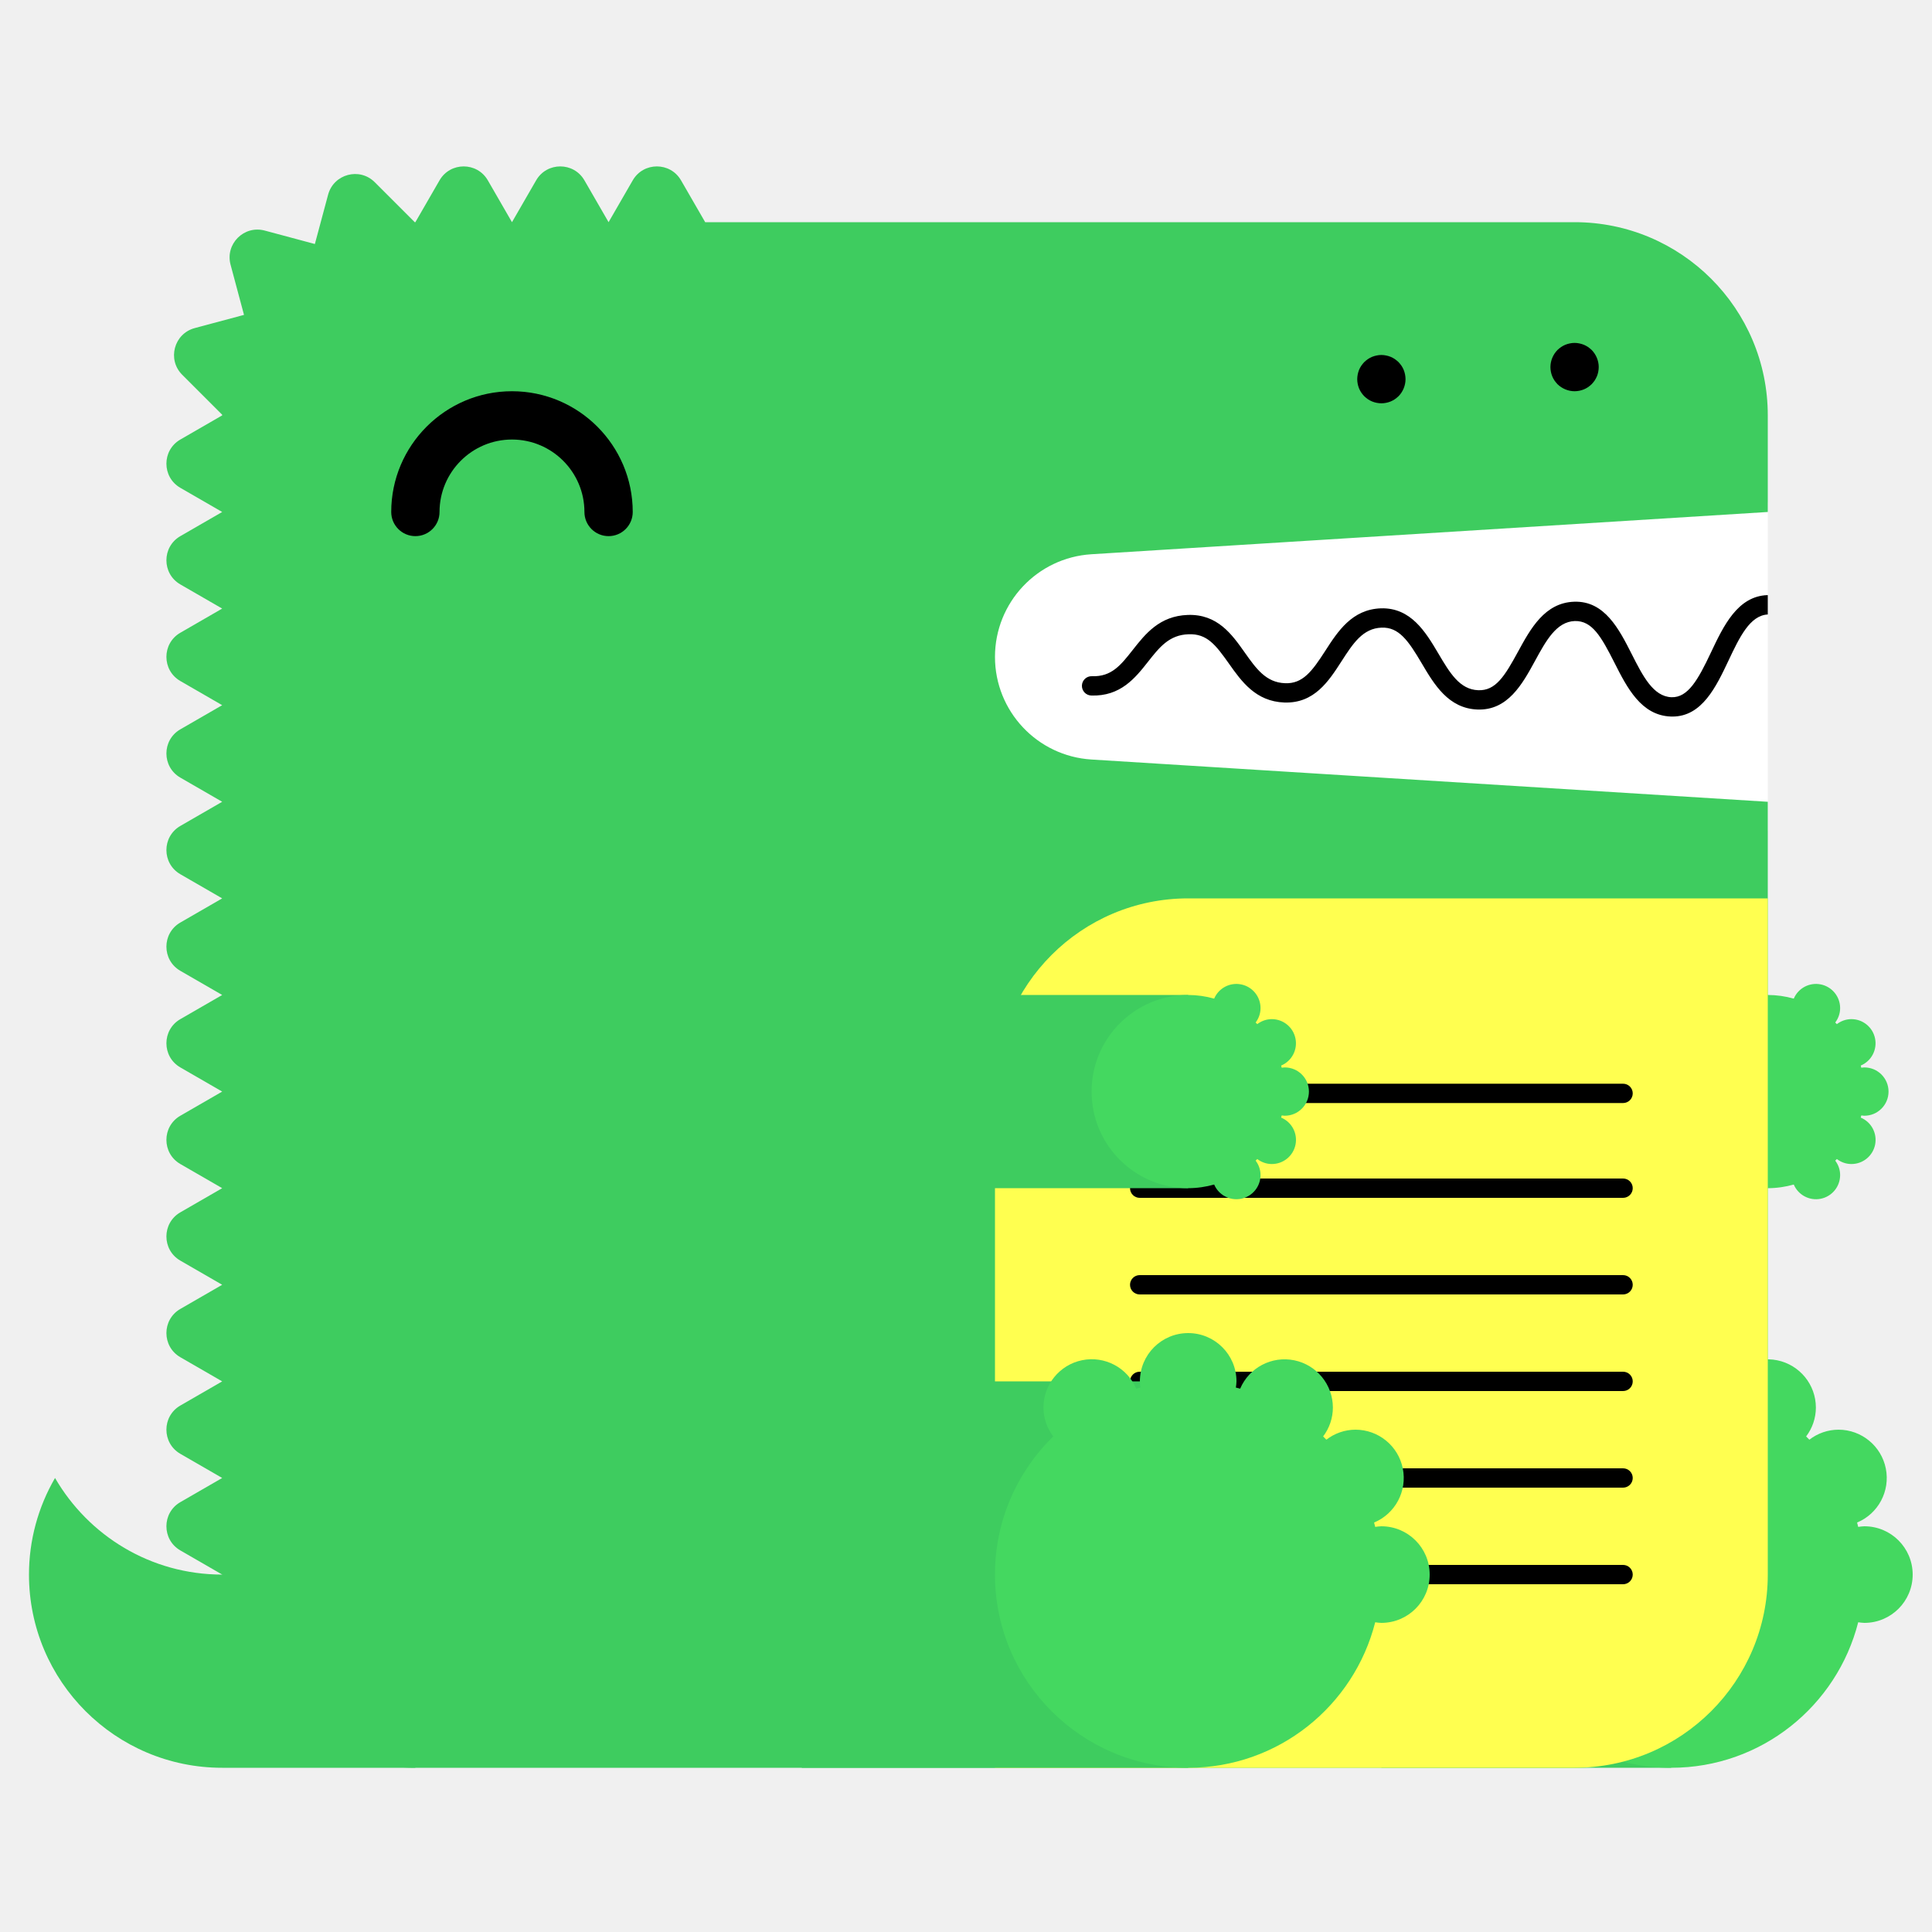
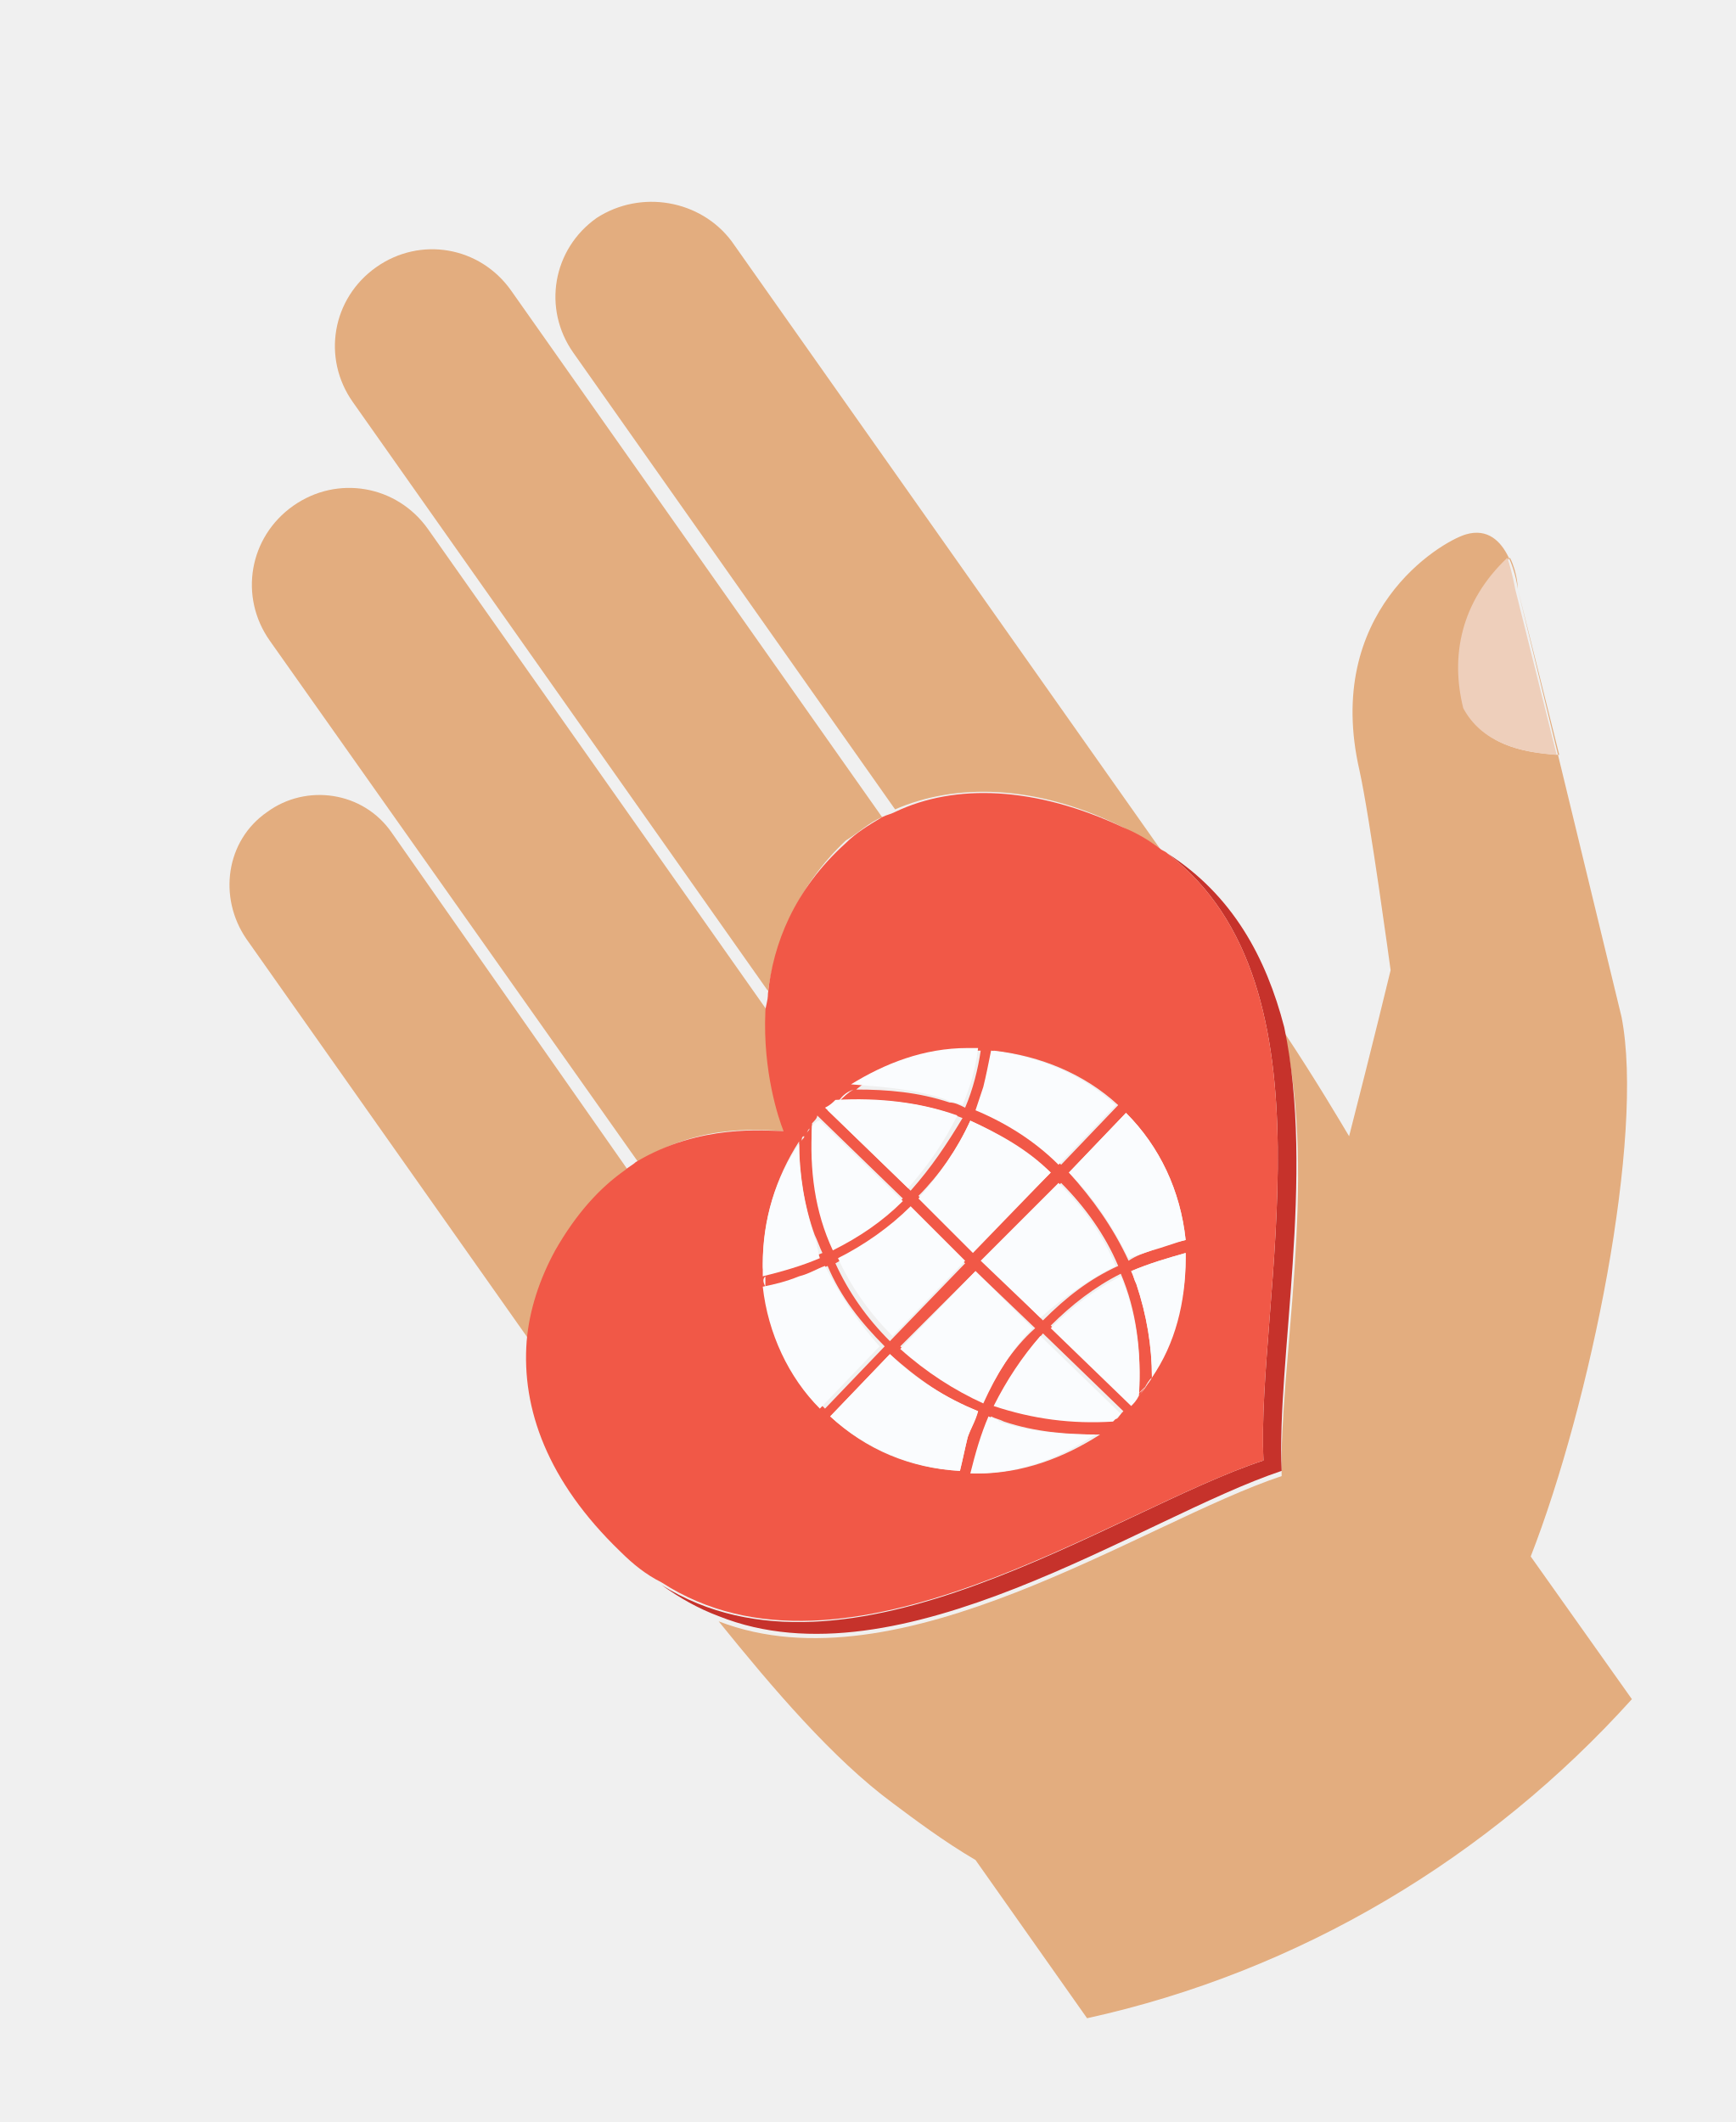
- <svg xmlns="http://www.w3.org/2000/svg" width="200" height="200" viewBox="0 0 200 200">
-   <g fill="none" fill-rule="evenodd">
-     <path fill="#FFF" d="M99 52h84v34H99z" />
-     <path d="M23 163c-7.398 0-13.843-4.027-17.303-10A19.886 19.886 0 0 0 3 163c0 11.046 8.954 20 20 20h20v-20H23z" fill="#3ECC5F" />
-     <path d="M112.98 57.376L183 53V43c0-11.046-8.954-20-20-20H73l-2.5-4.33c-1.112-1.925-3.889-1.925-5 0L63 23l-2.5-4.33c-1.111-1.925-3.889-1.925-5 0L53 23l-2.5-4.33c-1.111-1.925-3.889-1.925-5 0L43 23c-.022 0-.042.003-.065.003l-4.142-4.141c-1.57-1.571-4.252-.853-4.828 1.294l-1.369 5.104-5.192-1.392c-2.148-.575-4.111 1.389-3.535 3.536l1.39 5.193-5.102 1.367c-2.148.576-2.867 3.259-1.296 4.83l4.142 4.142c0 .021-.003.042-.003.064l-4.33 2.5c-1.925 1.111-1.925 3.889 0 5L23 53l-4.33 2.5c-1.925 1.111-1.925 3.889 0 5L23 63l-4.33 2.5c-1.925 1.111-1.925 3.889 0 5L23 73l-4.33 2.5c-1.925 1.111-1.925 3.889 0 5L23 83l-4.33 2.5c-1.925 1.111-1.925 3.889 0 5L23 93l-4.33 2.5c-1.925 1.111-1.925 3.889 0 5L23 103l-4.33 2.5c-1.925 1.111-1.925 3.889 0 5L23 113l-4.33 2.5c-1.925 1.111-1.925 3.889 0 5L23 123l-4.33 2.5c-1.925 1.111-1.925 3.889 0 5L23 133l-4.33 2.5c-1.925 1.111-1.925 3.889 0 5L23 143l-4.33 2.5c-1.925 1.111-1.925 3.889 0 5L23 153l-4.33 2.5c-1.925 1.111-1.925 3.889 0 5L23 163c0 11.046 8.954 20 20 20h120c11.046 0 20-8.954 20-20V83l-70.02-4.376A10.645 10.645 0 0 1 103 68c0-5.621 4.37-10.273 9.98-10.624" fill="#3ECC5F" />
-     <path fill="#3ECC5F" d="M143 183h30v-40h-30z" />
-     <path d="M193 158c-.219 0-.428.037-.639.064-.038-.15-.074-.301-.116-.451A5 5 0 0 0 190.32 148a4.96 4.96 0 0 0-3.016 1.036 26.531 26.531 0 0 0-.335-.336 4.955 4.955 0 0 0 1.011-2.987 5 5 0 0 0-9.599-1.959c-.148-.042-.297-.077-.445-.115.027-.211.064-.42.064-.639a5 5 0 0 0-5-5 5 5 0 0 0-5 5c0 .219.037.428.064.639-.148.038-.297.073-.445.115a4.998 4.998 0 0 0-9.599 1.959c0 1.125.384 2.151 1.011 2.987-3.717 3.632-6.031 8.693-6.031 14.3 0 11.046 8.954 20 20 20 9.339 0 17.16-6.41 19.361-15.064.211.027.42.064.639.064a5 5 0 0 0 5-5 5 5 0 0 0-5-5" fill="#44D860" />
-     <path fill="#3ECC5F" d="M153 123h30v-20h-30z" />
-     <path d="M193 115.5a2.5 2.5 0 1 0 0-5c-.109 0-.214.019-.319.032-.02-.075-.037-.15-.058-.225a2.501 2.501 0 0 0-.963-4.807c-.569 0-1.088.197-1.508.518a6.653 6.653 0 0 0-.168-.168c.314-.417.506-.931.506-1.494a2.5 2.5 0 0 0-4.8-.979A9.987 9.987 0 0 0 183 103c-5.522 0-10 4.478-10 10s4.478 10 10 10c.934 0 1.833-.138 2.69-.377a2.5 2.5 0 0 0 4.8-.979c0-.563-.192-1.077-.506-1.494.057-.055.113-.111.168-.168.42.321.939.518 1.508.518a2.5 2.5 0 0 0 .963-4.807c.021-.074.038-.15.058-.225.105.013.21.032.319.032" fill="#44D860" />
-     <path d="M63 55.5a2.5 2.5 0 0 1-2.5-2.5c0-4.136-3.364-7.5-7.5-7.5s-7.5 3.364-7.5 7.5a2.5 2.5 0 1 1-5 0c0-6.893 5.607-12.5 12.5-12.5S65.5 46.107 65.5 53a2.5 2.5 0 0 1-2.5 2.5" fill="#000" />
-     <path d="M103 183h60c11.046 0 20-8.954 20-20V93h-60c-11.046 0-20 8.954-20 20v70z" fill="#FFFF50" />
-     <path d="M168.02 124h-50.04a1 1 0 1 1 0-2h50.04a1 1 0 1 1 0 2m0 20h-50.04a1 1 0 1 1 0-2h50.04a1 1 0 1 1 0 2m0 20h-50.04a1 1 0 1 1 0-2h50.04a1 1 0 1 1 0 2m0-49.814h-50.04a1 1 0 1 1 0-2h50.04a1 1 0 1 1 0 2m0 19.814h-50.04a1 1 0 1 1 0-2h50.04a1 1 0 1 1 0 2m0 20h-50.04a1 1 0 1 1 0-2h50.04a1 1 0 1 1 0 2M183 61.611c-.012 0-.022-.006-.034-.005-3.09.105-4.552 3.196-5.842 5.923-1.346 2.85-2.387 4.703-4.093 4.647-1.889-.068-2.969-2.202-4.113-4.46-1.314-2.594-2.814-5.536-5.963-5.426-3.046.104-4.513 2.794-5.807 5.167-1.377 2.528-2.314 4.065-4.121 3.994-1.927-.07-2.951-1.805-4.136-3.813-1.321-2.236-2.848-4.75-5.936-4.664-2.994.103-4.465 2.385-5.763 4.4-1.373 2.13-2.335 3.428-4.165 3.351-1.973-.07-2.992-1.51-4.171-3.177-1.324-1.873-2.816-3.993-5.895-3.89-2.928.1-4.399 1.97-5.696 3.618-1.232 1.564-2.194 2.802-4.229 2.724a1 1 0 0 0-.072 2c3.017.101 4.545-1.8 5.872-3.487 1.177-1.496 2.193-2.787 4.193-2.855 1.926-.082 2.829 1.115 4.195 3.045 1.297 1.834 2.769 3.914 5.731 4.021 3.103.104 4.596-2.215 5.918-4.267 1.182-1.834 2.202-3.417 4.15-3.484 1.793-.067 2.769 1.35 4.145 3.681 1.297 2.197 2.766 4.686 5.787 4.796 3.125.108 4.634-2.62 5.949-5.035 1.139-2.088 2.214-4.06 4.119-4.126 1.793-.042 2.728 1.595 4.111 4.33 1.292 2.553 2.757 5.445 5.825 5.556l.169.003c3.064 0 4.518-3.075 5.805-5.794 1.139-2.41 2.217-4.68 4.067-4.773v-2z" fill="#000" />
-     <path fill="#3ECC5F" d="M83 183h40v-40H83z" />
-     <path d="M143 158c-.219 0-.428.037-.639.064-.038-.15-.074-.301-.116-.451A5 5 0 0 0 140.32 148a4.96 4.96 0 0 0-3.016 1.036 26.531 26.531 0 0 0-.335-.336 4.955 4.955 0 0 0 1.011-2.987 5 5 0 0 0-9.599-1.959c-.148-.042-.297-.077-.445-.115.027-.211.064-.42.064-.639a5 5 0 0 0-5-5 5 5 0 0 0-5 5c0 .219.037.428.064.639-.148.038-.297.073-.445.115a4.998 4.998 0 0 0-9.599 1.959c0 1.125.384 2.151 1.011 2.987-3.717 3.632-6.031 8.693-6.031 14.3 0 11.046 8.954 20 20 20 9.339 0 17.16-6.41 19.361-15.064.211.027.42.064.639.064a5 5 0 0 0 5-5 5 5 0 0 0-5-5" fill="#44D860" />
-     <path fill="#3ECC5F" d="M83 123h40v-20H83z" />
-     <path d="M133 115.5a2.5 2.5 0 1 0 0-5c-.109 0-.214.019-.319.032-.02-.075-.037-.15-.058-.225a2.501 2.501 0 0 0-.963-4.807c-.569 0-1.088.197-1.508.518a6.653 6.653 0 0 0-.168-.168c.314-.417.506-.931.506-1.494a2.5 2.5 0 0 0-4.8-.979A9.987 9.987 0 0 0 123 103c-5.522 0-10 4.478-10 10s4.478 10 10 10c.934 0 1.833-.138 2.69-.377a2.5 2.5 0 0 0 4.8-.979c0-.563-.192-1.077-.506-1.494.057-.055.113-.111.168-.168.42.321.939.518 1.508.518a2.5 2.5 0 0 0 .963-4.807c.021-.074.038-.15.058-.225.105.013.21.032.319.032" fill="#44D860" />
-     <path d="M143 41.75c-.16 0-.33-.02-.49-.05a2.52 2.52 0 0 1-.47-.14c-.15-.06-.29-.14-.431-.23-.13-.09-.259-.2-.38-.31-.109-.12-.219-.24-.309-.38s-.17-.28-.231-.43a2.619 2.619 0 0 1-.189-.96c0-.16.02-.33.05-.49.03-.16.08-.31.139-.47.061-.15.141-.29.231-.43.09-.13.2-.26.309-.38.121-.11.25-.22.38-.31.141-.09.281-.17.431-.23.149-.06.31-.11.47-.14.32-.07.65-.07.98 0 .159.03.32.08.47.14.149.06.29.14.43.23.13.09.259.2.38.31.11.12.22.25.31.38.09.14.17.28.23.43.06.16.11.31.14.47.029.16.05.33.05.49 0 .66-.271 1.31-.73 1.77-.121.11-.25.22-.38.31-.14.09-.281.17-.43.23a2.565 2.565 0 0 1-.96.19m20-1.25c-.66 0-1.3-.27-1.771-.73a3.802 3.802 0 0 1-.309-.38c-.09-.14-.17-.28-.231-.43a2.619 2.619 0 0 1-.189-.96c0-.66.27-1.3.729-1.77.121-.11.25-.22.38-.31.141-.09.281-.17.431-.23.149-.06.31-.11.47-.14.32-.07.66-.07.98 0 .159.03.32.08.47.14.149.06.29.14.43.23.13.09.259.2.38.31.459.47.73 1.11.73 1.77 0 .16-.021.33-.05.49-.03.16-.08.32-.14.47-.07.15-.14.29-.23.43-.09.13-.2.26-.31.38-.121.11-.25.22-.38.31-.14.09-.281.17-.43.23a2.565 2.565 0 0 1-.96.19" fill="#000" />
+ <svg xmlns="http://www.w3.org/2000/svg" version="1.1" id="Layer_1" x="0px" y="0px" width="66.9px" height="81.8px" viewBox="0 0 66.9 81.8" style="enable-background:new 0 0 66.9 81.8;" xml:space="preserve">
+   <style type="text/css">
+ 	.st0{fill:#E3AD7F;}
+ 	.st1{fill:#EECFBB;}
+ 	.st2{fill:#C6322B;}
+ 	.st3{fill:#F15847;}
+ 	.st4{fill:#FAFCFE;}
+ </style>
+   <g>
+     <path class="st0" d="M30.3,43.6c-0.2-0.5-0.8-2.3-0.7-4.6L16.5,20.4c-1.2-1.7-3.5-2.1-5.2-0.9c-1.7,1.2-2.1,3.5-0.9,5.2l14.2,20.1   C27.1,43.2,29.6,43.6,30.3,43.6z" />
+     <path class="st0" d="M62.9,65.5L62.9,65.5L59,60c2.3-5.9,4.4-16.2,3.5-20.8l-4-16.5l1.6,6.4c-1.5-0.1-2.9-0.4-3.6-1.8   c-0.5-2.1-0.1-4.2,1.7-5.8c0.3,0.6,0.3,1.2,0.3,1.2s-0.3-2.6-2-2.1c-1,0.3-5.5,3-4.1,9.1c0.4,1.8,1.2,7.7,1.2,7.7s-0.7,2.9-1.6,6.4   c-0.3-0.5-1.3-2.2-2.5-4c1.3,5.7-0.2,12.8-0.1,17.1c-5.4,1.8-14.7,8.3-21.7,5.6c2.1,2.6,4.4,5.3,6.7,7c0.8,0.6,2,1.5,3.2,2.2   l4.3,6.1l0,0C50.1,76,57.4,71.6,62.9,65.5z" />
+     <path class="st0" d="M43.3,31.9c0.5,0.3,1,0.5,1.4,0.8L28.2,9.3C27,7.7,24.7,7.3,23,8.4c-1.7,1.2-2.1,3.5-0.9,5.2l12.4,17.6   C36.8,30.2,39.9,30.2,43.3,31.9z" />
+     <path class="st0" d="M34,31.5L19.7,11.2c-1.2-1.7-3.5-2.1-5.2-0.9c-1.7,1.2-2.1,3.5-0.9,5.2l16,22.7c0.3-1.9,1.1-4,3-5.8   C33.1,32.1,33.5,31.7,34,31.5z" />
+     <path class="st0" d="M24.2,45.1l-9.1-13c-1.1-1.6-3.3-1.9-4.8-0.8c-1.6,1.1-1.9,3.3-0.8,4.9l11,15.6c0.1-1.3,0.5-2.5,1.1-3.5   C22.3,46.8,23.2,45.8,24.2,45.1z" />
+     <path class="st1" d="M56.4,27.3c0.7,1.3,2.1,1.7,3.6,1.8l-1.6-6.4c0,0-0.1-0.6-0.3-1.2C56.3,23.2,55.9,25.3,56.4,27.3z" />
+     <path class="st2" d="M45,32.9c6.7,5.1,3.4,17.3,3.7,23.4c-5.8,1.9-16,9.3-23.2,4.8c0.7,0.5,1.4,0.9,2.2,1.2   c7,2.8,16.3-3.8,21.7-5.6c-0.2-4.2,1.3-11.4,0.1-17.1C48.8,36.9,47.5,34.5,45,32.9z" />
+     <path class="st3" d="M48.7,56.3c-0.3-6.1,3-18.3-3.7-23.4c-0.1-0.1-0.2-0.1-0.3-0.2c-0.4-0.3-0.9-0.6-1.4-0.8   c-3.4-1.6-6.5-1.7-8.8-0.6c-0.2,0.1-0.3,0.1-0.5,0.2c-0.5,0.3-1,0.6-1.4,1c-2,1.8-2.8,3.9-3,5.8c0,0.3-0.1,0.5-0.1,0.7   c-0.1,2.3,0.5,4.1,0.7,4.6c-0.7,0-3.2-0.3-5.7,1.2c-0.1,0.1-0.3,0.2-0.4,0.3c-1,0.7-1.9,1.7-2.7,3.1c-0.6,1.1-1,2.3-1.1,3.5   c-0.2,2.6,0.8,5.4,3.6,8.1c0.5,0.5,1,0.9,1.6,1.2C32.6,65.6,42.9,58.2,48.7,56.3z M29.4,48.7c0-1.7,0.5-3.3,1.4-4.7   c0,1.2,0.2,2.5,0.6,3.6c0.1,0.2,0.2,0.5,0.3,0.7c-0.7,0.3-1.5,0.6-2.2,0.7C29.4,49,29.4,48.9,29.4,48.7z M43.1,42.6l-2.2,2.3   c-0.9-0.9-2-1.6-3.2-2.1c0.1-0.3,0.2-0.6,0.3-0.9c0.1-0.5,0.3-0.9,0.3-1.4c-0.2,0-0.3,0-0.5,0c0.2,0,0.3,0,0.5,0c0,0,0,0,0,0   C40.1,40.7,41.8,41.4,43.1,42.6z M45.7,48.2c0-0.1,0-0.2,0-0.3C45.7,48,45.7,48.1,45.7,48.2z M34.8,46.2c-0.8,0.8-1.7,1.5-2.7,1.9   c-0.6-1.5-0.9-3.1-0.8-4.8c0.1-0.1,0.2-0.2,0.2-0.3L34.8,46.2z M31.7,43C31.7,43,31.7,43,31.7,43C31.7,42.9,31.7,42.9,31.7,43   C31.7,42.9,31.7,43,31.7,43z M35.1,45.9l-3.2-3.1c0.1-0.1,0.2-0.2,0.4-0.3c1.6-0.2,3.3,0,4.8,0.6C36.5,44.1,35.9,45,35.1,45.9z    M37.4,43.2c1.1,0.5,2.2,1.2,3.1,2l-3,3l-2.1-2.1C36.2,45.3,36.9,44.3,37.4,43.2z M35.1,46.6l2.1,2.1l-2.9,3   c-0.9-0.9-1.6-1.9-2.1-3C33.3,48.1,34.3,47.4,35.1,46.6z M37.6,49l2.3,2.2C39,52,38.4,53,37.9,54c-1.2-0.5-2.3-1.2-3.2-2.1L37.6,49   z M37.9,48.6l3-3c0.9,0.9,1.7,2,2.2,3.2c-1.1,0.5-2,1.2-2.9,2.1L37.9,48.6z M41.2,45.2l2.2-2.3c1.3,1.3,2.1,3,2.3,4.9   c-0.4,0.1-0.9,0.2-1.3,0.4c-0.3,0.1-0.6,0.2-0.9,0.4C42.9,47.3,42.1,46.2,41.2,45.2z M37.4,40.5c0.1,0,0.2,0,0.4,0   c-0.1,0.7-0.3,1.5-0.6,2.2c-0.2-0.1-0.4-0.2-0.6-0.2c-1.2-0.4-2.4-0.5-3.6-0.5c0,0,0,0-0.1,0c-0.2,0.1-0.4,0.3-0.6,0.5   c0.2-0.2,0.4-0.3,0.6-0.5c0,0,0,0,0.1,0c0,0,0,0,0,0C34.2,41,35.8,40.5,37.4,40.5z M31.2,43.5c0,0.1-0.1,0.1-0.1,0.2   C31.1,43.6,31.2,43.5,31.2,43.5z M31,43.8c0,0.1-0.1,0.1-0.1,0.2C30.9,43.9,30.9,43.8,31,43.8z M29.5,49.6   C29.5,49.6,29.5,49.6,29.5,49.6c0-0.1,0-0.3,0-0.4C29.4,49.3,29.4,49.4,29.5,49.6c0.5-0.1,0.9-0.2,1.4-0.4c0.3-0.1,0.6-0.2,1-0.4   c0.5,1.2,1.3,2.2,2.2,3.1l-2.3,2.4C30.5,53.1,29.7,51.4,29.5,49.6z M31.9,54.5C31.9,54.5,31.9,54.5,31.9,54.5   C31.9,54.5,31.9,54.5,31.9,54.5C31.9,54.5,31.9,54.5,31.9,54.5z M32,54.6l2.3-2.4c1,0.9,2.1,1.7,3.4,2.2c-0.1,0.3-0.3,0.7-0.4,1   c-0.1,0.4-0.2,0.9-0.3,1.3C35.1,56.6,33.4,55.9,32,54.6z M37.1,56.8c0.1,0,0.2,0,0.3,0C37.3,56.8,37.2,56.8,37.1,56.8z M37.7,56.8   c-0.1,0-0.1,0-0.2,0c0.1-0.7,0.4-1.5,0.7-2.2c0.2,0.1,0.3,0.1,0.5,0.2c1.2,0.4,2.4,0.5,3.7,0.5C41,56.2,39.4,56.8,37.7,56.8z    M42.4,55.2c0,0,0.1-0.1,0.1-0.1C42.5,55.1,42.5,55.1,42.4,55.2z M42.7,54.9c0.1,0,0.1-0.1,0.2-0.1C42.8,54.8,42.8,54.9,42.7,54.9z    M43,54.7c-1.6,0.2-3.2,0-4.6-0.6c0.5-1,1.1-1.9,1.8-2.7l3.1,3C43.1,54.6,43.1,54.7,43,54.7z M43.6,54.1l-3.1-3   c0.8-0.8,1.7-1.5,2.7-2c0.6,1.4,0.8,3,0.7,4.6C43.8,53.9,43.7,54,43.6,54.1z M44.4,53.1C44.4,53.1,44.4,53.1,44.4,53.1   c-0.2,0.3-0.3,0.5-0.5,0.7C44.1,53.6,44.2,53.3,44.4,53.1C44.4,53.1,44.4,53.1,44.4,53.1c0-1.2-0.2-2.4-0.6-3.6   c-0.1-0.2-0.1-0.3-0.2-0.5c0.7-0.3,1.4-0.5,2.1-0.7c0,0.1,0,0.1,0,0.2C45.7,50.2,45.2,51.8,44.4,53.1   C44.4,53.1,44.4,53.1,44.4,53.1z" />
+     <path class="st4" d="M39.8,51.2L37.6,49l-2.9,3c1,0.9,2.1,1.6,3.2,2.1C38.4,53,39,52,39.8,51.2z" />
+     <path class="st4" d="M43,48.8c-0.5-1.2-1.2-2.2-2.2-3.2l-3,3l2.3,2.2C41,50,42,49.3,43,48.8z" />
+     <path class="st4" d="M40.5,45.2c-0.9-0.9-2-1.5-3.1-2c-0.5,1.1-1.2,2.1-2,3l2.1,2.1L40.5,45.2z" />
+     <path class="st4" d="M32.2,42.4c-0.1,0.1-0.2,0.2-0.4,0.3l3.2,3.1c0.8-0.9,1.4-1.8,1.9-2.8C35.5,42.5,33.9,42.3,32.2,42.4z" />
+     <path class="st4" d="M38.3,54.2c1.5,0.5,3,0.7,4.6,0.6c0.1-0.1,0.2-0.2,0.3-0.3l-3.1-3C39.4,52.3,38.8,53.2,38.3,54.2z" />
+     <path class="st4" d="M43.2,49.2c-1,0.5-1.9,1.2-2.7,2l3.1,3c0.1-0.1,0.2-0.2,0.3-0.4C44,52.2,43.8,50.6,43.2,49.2z" />
+     <path class="st4" d="M44.4,48.2c0.4-0.1,0.9-0.3,1.3-0.4c-0.2-1.9-1-3.6-2.3-4.9l-2.2,2.3c1,1,1.7,2.1,2.3,3.3   C43.8,48.4,44.1,48.3,44.4,48.2z" />
+     <path class="st4" d="M37.7,54.4c-1.2-0.5-2.4-1.2-3.4-2.2L32,54.6c1.3,1.2,3.1,2,5,2.1c0.1-0.4,0.2-0.9,0.3-1.3   C37.4,55.1,37.6,54.8,37.7,54.4z" />
+     <path class="st4" d="M37.2,48.6l-2.1-2.1c-0.8,0.8-1.8,1.5-2.8,2c0.5,1.1,1.2,2.1,2.1,3L37.2,48.6z" />
+     <path class="st4" d="M31.3,43.4c-0.1,1.7,0.1,3.3,0.8,4.8c1-0.5,1.9-1.1,2.7-1.9l-3.2-3.1C31.5,43.2,31.4,43.3,31.3,43.4z" />
+     <path class="st4" d="M37.6,42.8c1.2,0.5,2.3,1.2,3.2,2.1l2.2-2.3c-1.3-1.2-3-1.9-4.8-2.1c-0.1,0.5-0.2,1-0.3,1.4   C37.8,42.2,37.7,42.5,37.6,42.8z" />
+     <path class="st4" d="M37.8,40.5c0.2,0,0.3,0,0.5,0c0,0,0,0,0,0C38.1,40.5,38,40.5,37.8,40.5z" />
+     <path class="st4" d="M45.7,48.3c-0.7,0.2-1.4,0.4-2.1,0.7c0.1,0.2,0.1,0.3,0.2,0.5c0.4,1.2,0.6,2.4,0.6,3.6   c0.9-1.3,1.3-2.9,1.3-4.6C45.7,48.4,45.7,48.4,45.7,48.3z" />
+     <path class="st4" d="M44.4,53.1C44.4,53.1,44.4,53.1,44.4,53.1C44.4,53.1,44.4,53.1,44.4,53.1C44.4,53.1,44.4,53.1,44.4,53.1z" />
+     <path class="st4" d="M44.4,53.1c-0.1,0.2-0.3,0.4-0.5,0.6C44.1,53.6,44.2,53.3,44.4,53.1z" />
+     <path class="st4" d="M31.9,54.5C31.9,54.5,31.9,54.5,31.9,54.5C31.9,54.5,31.9,54.5,31.9,54.5C31.9,54.5,31.9,54.5,31.9,54.5z" />
+     <path class="st4" d="M38.1,54.6c-0.3,0.7-0.5,1.4-0.7,2.2c0.1,0,0.1,0,0.2,0c1.7,0,3.3-0.6,4.6-1.5c-1.2,0-2.5-0.1-3.7-0.5   C38.5,54.7,38.3,54.7,38.1,54.6z" />
+     <path class="st4" d="M31.4,47.7c-0.4-1.2-0.6-2.4-0.6-3.6c-0.9,1.3-1.4,2.9-1.4,4.7c0,0.1,0,0.2,0,0.4c0.8-0.2,1.5-0.4,2.2-0.7   C31.5,48.2,31.5,47.9,31.4,47.7z" />
+     <path class="st4" d="M32.9,42c-0.2,0.1-0.4,0.3-0.6,0.5C32.4,42.3,32.6,42.1,32.9,42z" />
+     <path class="st4" d="M36.5,42.4c0.2,0.1,0.4,0.1,0.6,0.2c0.3-0.7,0.5-1.4,0.6-2.2c-0.1,0-0.2,0-0.4,0c-1.7,0-3.2,0.6-4.5,1.4   C34.1,41.9,35.4,42,36.5,42.4z" />
+     <path class="st4" d="M32.9,42C32.9,41.9,32.9,41.9,32.9,42C32.9,41.9,32.9,41.9,32.9,42C32.9,41.9,32.9,42,32.9,42z" />
+     <path class="st4" d="M29.5,49.6C29.5,49.6,29.5,49.6,29.5,49.6c0-0.1,0-0.3,0-0.4C29.4,49.3,29.4,49.4,29.5,49.6z" />
+     <path class="st4" d="M31.8,48.8c-0.3,0.1-0.6,0.3-1,0.4c-0.5,0.2-0.9,0.3-1.4,0.4c0.2,1.8,1,3.5,2.2,4.7l2.3-2.4   C33.1,51,32.4,50,31.8,48.8z" />
+     <path class="st4" d="M31.7,43C31.7,43,31.7,42.9,31.7,43C31.7,42.9,31.7,42.9,31.7,43C31.7,43,31.7,43,31.7,43z" />
  </g>
</svg>
